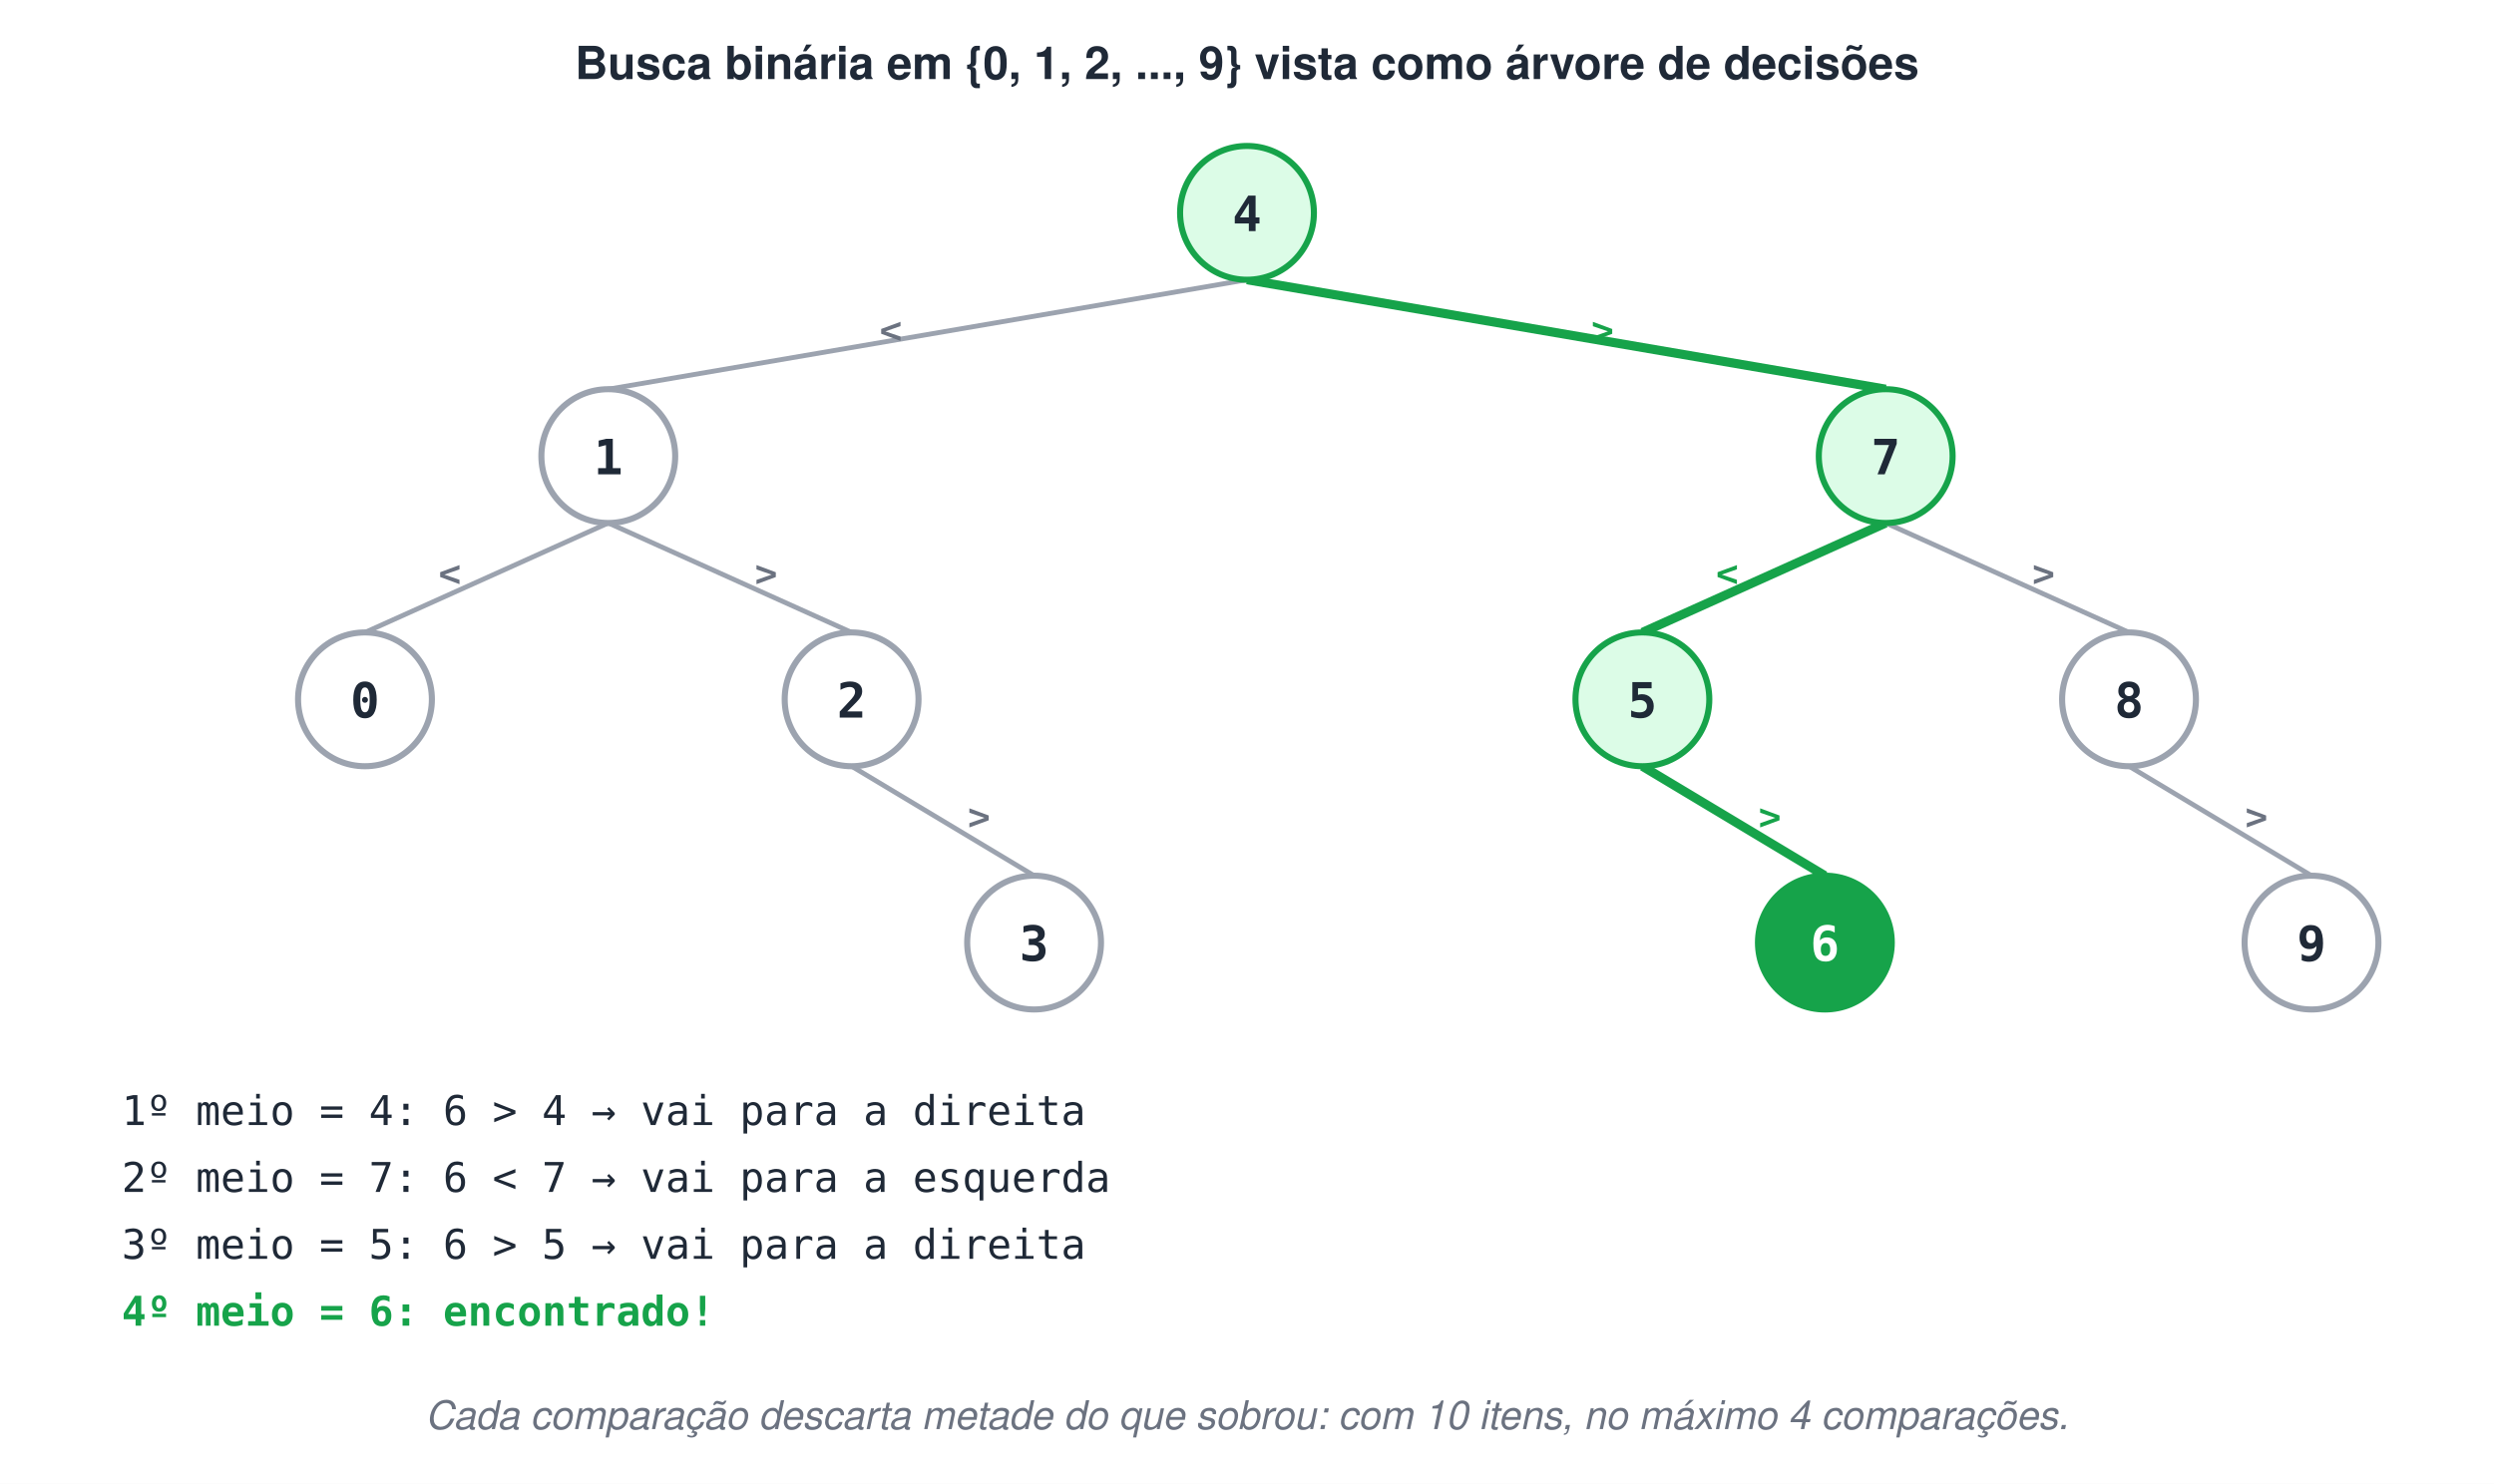
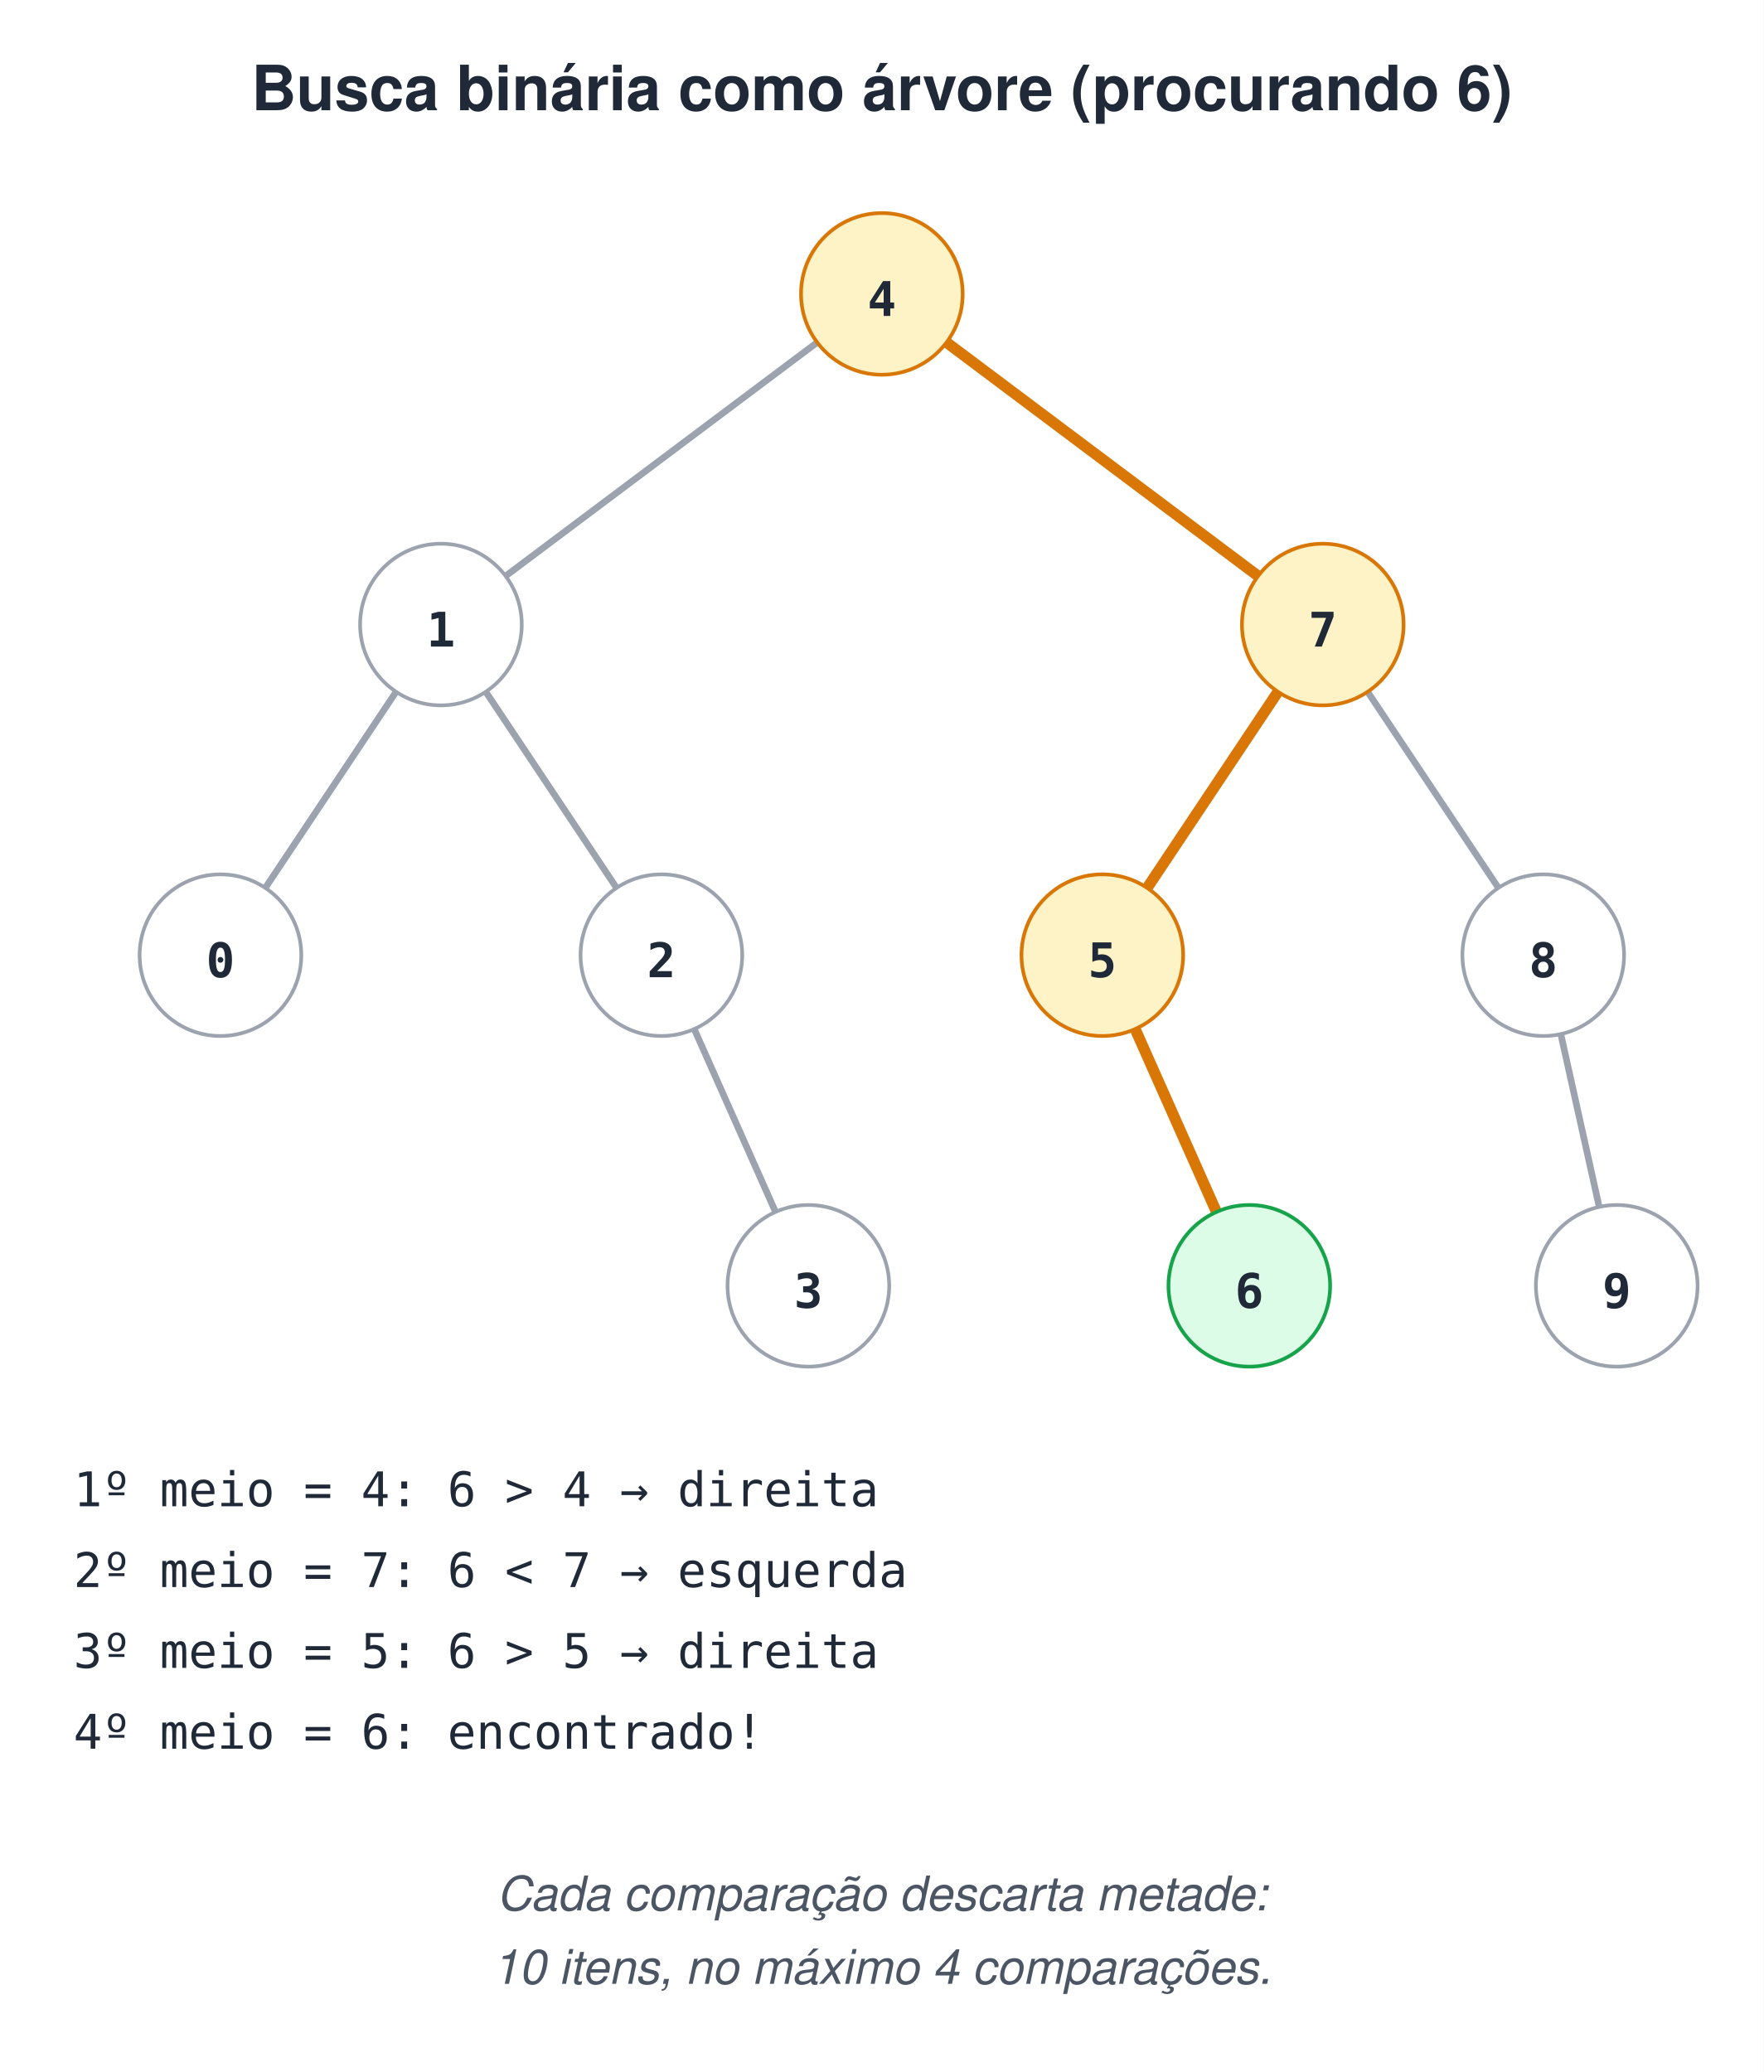
- <svg xmlns="http://www.w3.org/2000/svg" width="820" height="488" viewBox="0 0 820 488">
-   <style>text{font-family:Helvetica, Arial, 'DejaVu Sans', sans-serif}.m{font-family:Menlo, Consolas, 'DejaVu Sans Mono', monospace}</style>
-   <rect width="100%" height="100%" fill="#ffffff" />
-   <text x="410" y="26" font-size="15" font-weight="bold" fill="#1F2937" text-anchor="middle">Busca binária em {0, 1, 2, ..., 9} vista como árvore de decisões</text>
-   <line x1="410" y1="92" x2="200" y2="128" stroke="#9CA3AF" stroke-width="1.6" />
-   <text x="293" y="112" font-size="13" font-weight="bold" fill="#6B7280" text-anchor="middle">&lt;</text>
-   <line x1="410" y1="92" x2="620" y2="128" stroke="#16A34A" stroke-width="3" />
-   <text x="527" y="112" font-size="13" font-weight="bold" fill="#16A34A" text-anchor="middle">&gt;</text>
-   <line x1="200" y1="172" x2="120" y2="208" stroke="#9CA3AF" stroke-width="1.6" />
-   <text x="148" y="192" font-size="13" font-weight="bold" fill="#6B7280" text-anchor="middle">&lt;</text>
-   <line x1="200" y1="172" x2="280" y2="208" stroke="#9CA3AF" stroke-width="1.6" />
-   <text x="252" y="192" font-size="13" font-weight="bold" fill="#6B7280" text-anchor="middle">&gt;</text>
-   <line x1="620" y1="172" x2="540" y2="208" stroke="#16A34A" stroke-width="3" />
-   <text x="568" y="192" font-size="13" font-weight="bold" fill="#16A34A" text-anchor="middle">&lt;</text>
-   <line x1="620" y1="172" x2="700" y2="208" stroke="#9CA3AF" stroke-width="1.6" />
-   <text x="672" y="192" font-size="13" font-weight="bold" fill="#6B7280" text-anchor="middle">&gt;</text>
-   <line x1="280" y1="252" x2="340" y2="288" stroke="#9CA3AF" stroke-width="1.6" />
-   <text x="322" y="272" font-size="13" font-weight="bold" fill="#6B7280" text-anchor="middle">&gt;</text>
-   <line x1="540" y1="252" x2="600" y2="288" stroke="#16A34A" stroke-width="3" />
-   <text x="582" y="272" font-size="13" font-weight="bold" fill="#16A34A" text-anchor="middle">&gt;</text>
-   <line x1="700" y1="252" x2="760" y2="288" stroke="#9CA3AF" stroke-width="1.6" />
-   <text x="742" y="272" font-size="13" font-weight="bold" fill="#6B7280" text-anchor="middle">&gt;</text>
-   <circle cx="410" cy="70" r="22" fill="#DCFCE7" stroke="#16A34A" stroke-width="2" />
-   <text x="410" y="76" class="m" font-size="16" font-weight="bold" fill="#1F2937" text-anchor="middle">4</text>
-   <circle cx="200" cy="150" r="22" fill="#fff" stroke="#9CA3AF" stroke-width="2" />
-   <text x="200" y="156" class="m" font-size="16" font-weight="bold" fill="#1F2937" text-anchor="middle">1</text>
-   <circle cx="620" cy="150" r="22" fill="#DCFCE7" stroke="#16A34A" stroke-width="2" />
-   <text x="620" y="156" class="m" font-size="16" font-weight="bold" fill="#1F2937" text-anchor="middle">7</text>
-   <circle cx="120" cy="230" r="22" fill="#fff" stroke="#9CA3AF" stroke-width="2" />
-   <text x="120" y="236" class="m" font-size="16" font-weight="bold" fill="#1F2937" text-anchor="middle">0</text>
-   <circle cx="280" cy="230" r="22" fill="#fff" stroke="#9CA3AF" stroke-width="2" />
-   <text x="280" y="236" class="m" font-size="16" font-weight="bold" fill="#1F2937" text-anchor="middle">2</text>
-   <circle cx="540" cy="230" r="22" fill="#DCFCE7" stroke="#16A34A" stroke-width="2" />
-   <text x="540" y="236" class="m" font-size="16" font-weight="bold" fill="#1F2937" text-anchor="middle">5</text>
-   <circle cx="700" cy="230" r="22" fill="#fff" stroke="#9CA3AF" stroke-width="2" />
-   <text x="700" y="236" class="m" font-size="16" font-weight="bold" fill="#1F2937" text-anchor="middle">8</text>
-   <circle cx="340" cy="310" r="22" fill="#fff" stroke="#9CA3AF" stroke-width="2" />
-   <text x="340" y="316" class="m" font-size="16" font-weight="bold" fill="#1F2937" text-anchor="middle">3</text>
-   <circle cx="600" cy="310" r="22" fill="#16A34A" stroke="#16A34A" stroke-width="2" />
-   <text x="600" y="316" class="m" font-size="16" font-weight="bold" fill="#fff" text-anchor="middle">6</text>
-   <circle cx="760" cy="310" r="22" fill="#fff" stroke="#9CA3AF" stroke-width="2" />
-   <text x="760" y="316" class="m" font-size="16" font-weight="bold" fill="#1F2937" text-anchor="middle">9</text>
-   <text x="40" y="370" class="m" font-size="13.5" fill="#1F2937">1º meio = 4: 6 &gt; 4 → vai para a direita</text>
-   <text x="40" y="392" class="m" font-size="13.5" fill="#1F2937">2º meio = 7: 6 &lt; 7 → vai para a esquerda</text>
-   <text x="40" y="414" class="m" font-size="13.5" fill="#1F2937">3º meio = 5: 6 &gt; 5 → vai para a direita</text>
-   <text x="40" y="436" class="m" font-size="13.5" font-weight="bold" fill="#16A34A">4º meio = 6: encontrado!</text>
-   <text x="410" y="470" font-size="13" font-style="italic" fill="#6B7280" text-anchor="middle">Cada comparação descarta metade do que sobrou: com 10 itens, no máximo 4 comparações.</text>
+ <svg xmlns="http://www.w3.org/2000/svg" width="480" height="564" viewBox="0 0 480 564">
+   <style>text{white-space:pre;font-family:Helvetica,Arial,sans-serif;font-size:14px;fill:#1F2937}.t{font-size:17px;font-weight:bold}.b{font-weight:bold}.m{font-family:Menlo,Consolas,monospace;font-size:13px}.s{font-size:12.5px;fill:#4B5563}.n{font-size:13px;font-style:italic;fill:#4B5563}.c{text-anchor:middle}.r{text-anchor:end}.xB{fill:#DBEAFE;stroke:#2563EB}.xG{fill:#DCFCE7;stroke:#16A34A}.xO{fill:#FEF3C7;stroke:#D97706}.xP{fill:#EDE9FE;stroke:#7C3AED}.xR{fill:#FEE2E2;stroke:#DC2626}.xY{fill:#F3F4F6;stroke:#9CA3AF}.xW{fill:#fff;stroke:#9CA3AF}.xT{fill:#CCFBF1;stroke:#0D9488}.xK{fill:#FCE7F3;stroke:#DB2777}rect,ellipse,polygon{stroke-width:1.8}.l{stroke:#6B7280;stroke-width:1.8;fill:none}.d{stroke-dasharray:5 4}</style>
+   <defs>
+     <marker id="a" viewBox="0 0 10 10" refX="9" refY="5" markerWidth="7" markerHeight="7" orient="auto-start-reverse">
+       <path d="M0,0L10,5L0,10z" fill="#6B7280" />
+     </marker>
+   </defs>
+   <rect width="100%" height="100%" fill="#fff" />
+   <text x="240.0" y="30" class="t c">Busca binária como árvore (procurando 6)</text>
+   <line x1="240" y1="80" x2="120" y2="170" stroke="#9CA3AF" stroke-width="1.8" />
+   <line x1="240" y1="80" x2="360" y2="170" stroke="#D97706" stroke-width="3" />
+   <line x1="120" y1="170" x2="60" y2="260" stroke="#9CA3AF" stroke-width="1.8" />
+   <line x1="120" y1="170" x2="180" y2="260" stroke="#9CA3AF" stroke-width="1.8" />
+   <line x1="360" y1="170" x2="300" y2="260" stroke="#D97706" stroke-width="3" />
+   <line x1="360" y1="170" x2="420" y2="260" stroke="#9CA3AF" stroke-width="1.8" />
+   <line x1="180" y1="260" x2="220" y2="350" stroke="#9CA3AF" stroke-width="1.8" />
+   <line x1="300" y1="260" x2="340" y2="350" stroke="#D97706" stroke-width="3" />
+   <line x1="420" y1="260" x2="440" y2="350" stroke="#9CA3AF" stroke-width="1.8" />
+   <circle cx="240" cy="80" r="22" class="xO" />
+   <text x="240" y="86" class="m b c">4</text>
+   <circle cx="120" cy="170" r="22" class="xW" />
+   <text x="120" y="176" class="m b c">1</text>
+   <circle cx="360" cy="170" r="22" class="xO" />
+   <text x="360" y="176" class="m b c">7</text>
+   <circle cx="60" cy="260" r="22" class="xW" />
+   <text x="60" y="266" class="m b c">0</text>
+   <circle cx="180" cy="260" r="22" class="xW" />
+   <text x="180" y="266" class="m b c">2</text>
+   <circle cx="300" cy="260" r="22" class="xO" />
+   <text x="300" y="266" class="m b c">5</text>
+   <circle cx="420" cy="260" r="22" class="xW" />
+   <text x="420" y="266" class="m b c">8</text>
+   <circle cx="220" cy="350" r="22" class="xW" />
+   <text x="220" y="356" class="m b c">3</text>
+   <circle cx="340" cy="350" r="22" class="xG" />
+   <text x="340" y="356" class="m b c">6</text>
+   <circle cx="440" cy="350" r="22" class="xW" />
+   <text x="440" y="356" class="m b c">9</text>
+   <text x="20" y="410" class="m">1º meio = 4: 6 &gt; 4 → direita</text>
+   <text x="20" y="432" class="m">2º meio = 7: 6 &lt; 7 → esquerda</text>
+   <text x="20" y="454" class="m">3º meio = 5: 6 &gt; 5 → direita</text>
+   <text x="20" y="476" class="m">4º meio = 6: encontrado!</text>
+   <text x="240.0" y="520" class="n c">Cada comparação descarta metade:</text>
+   <text x="240.0" y="540" class="n c">10 itens, no máximo 4 comparações.</text>
</svg>
